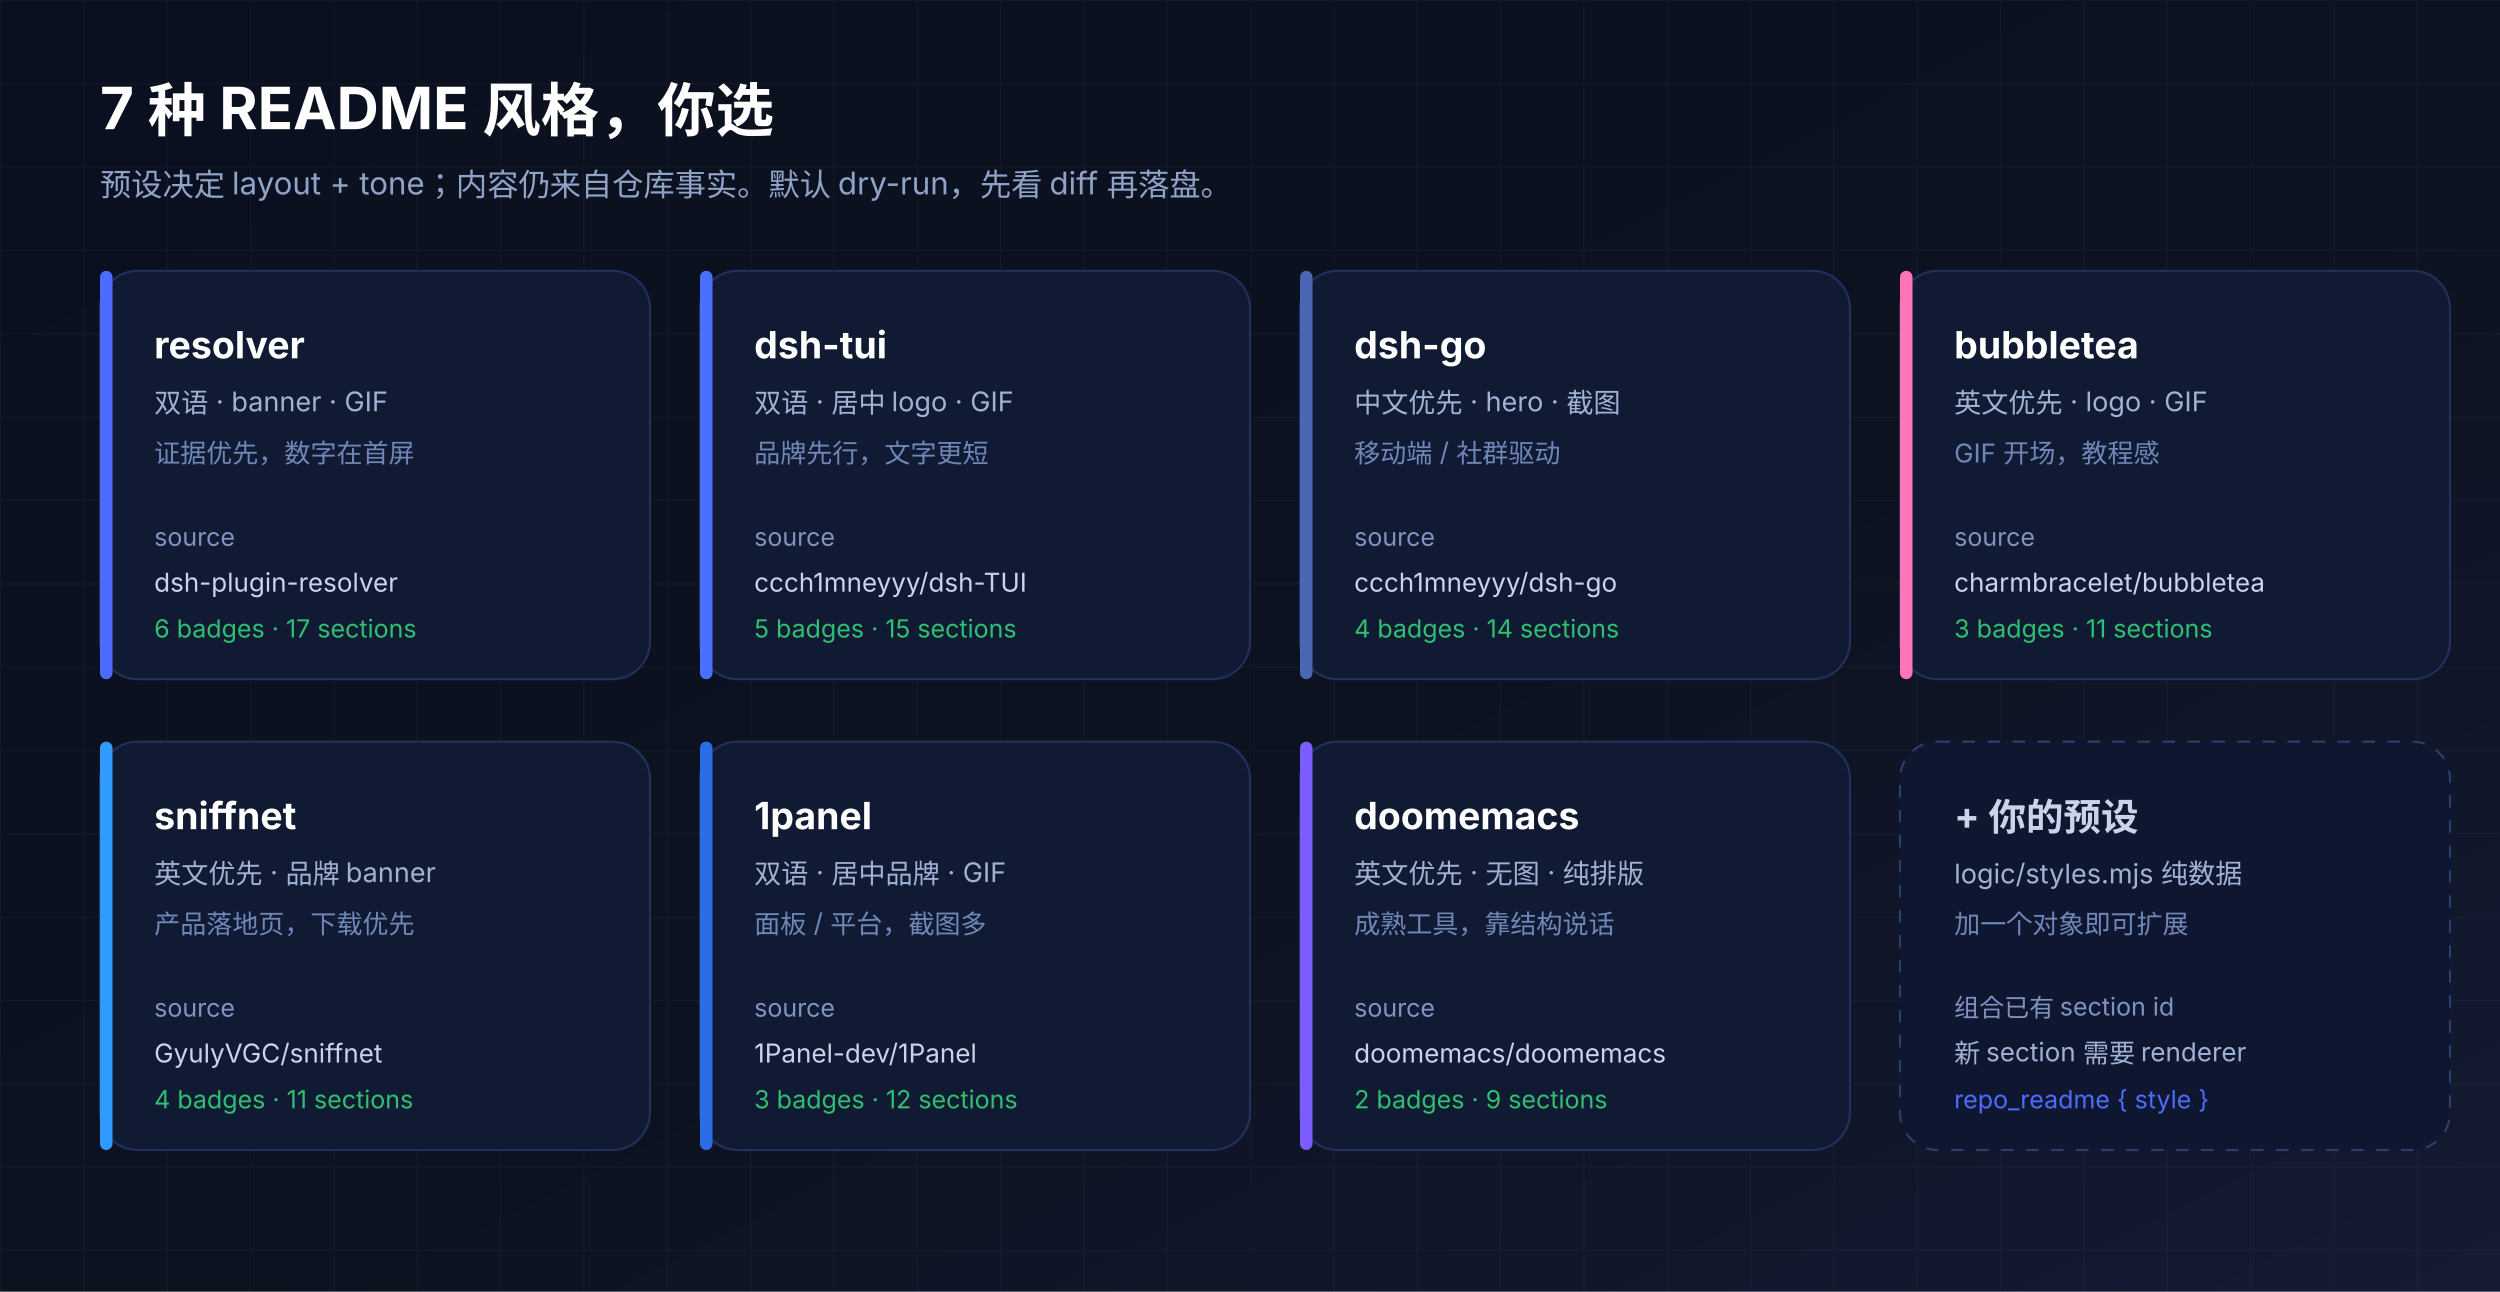
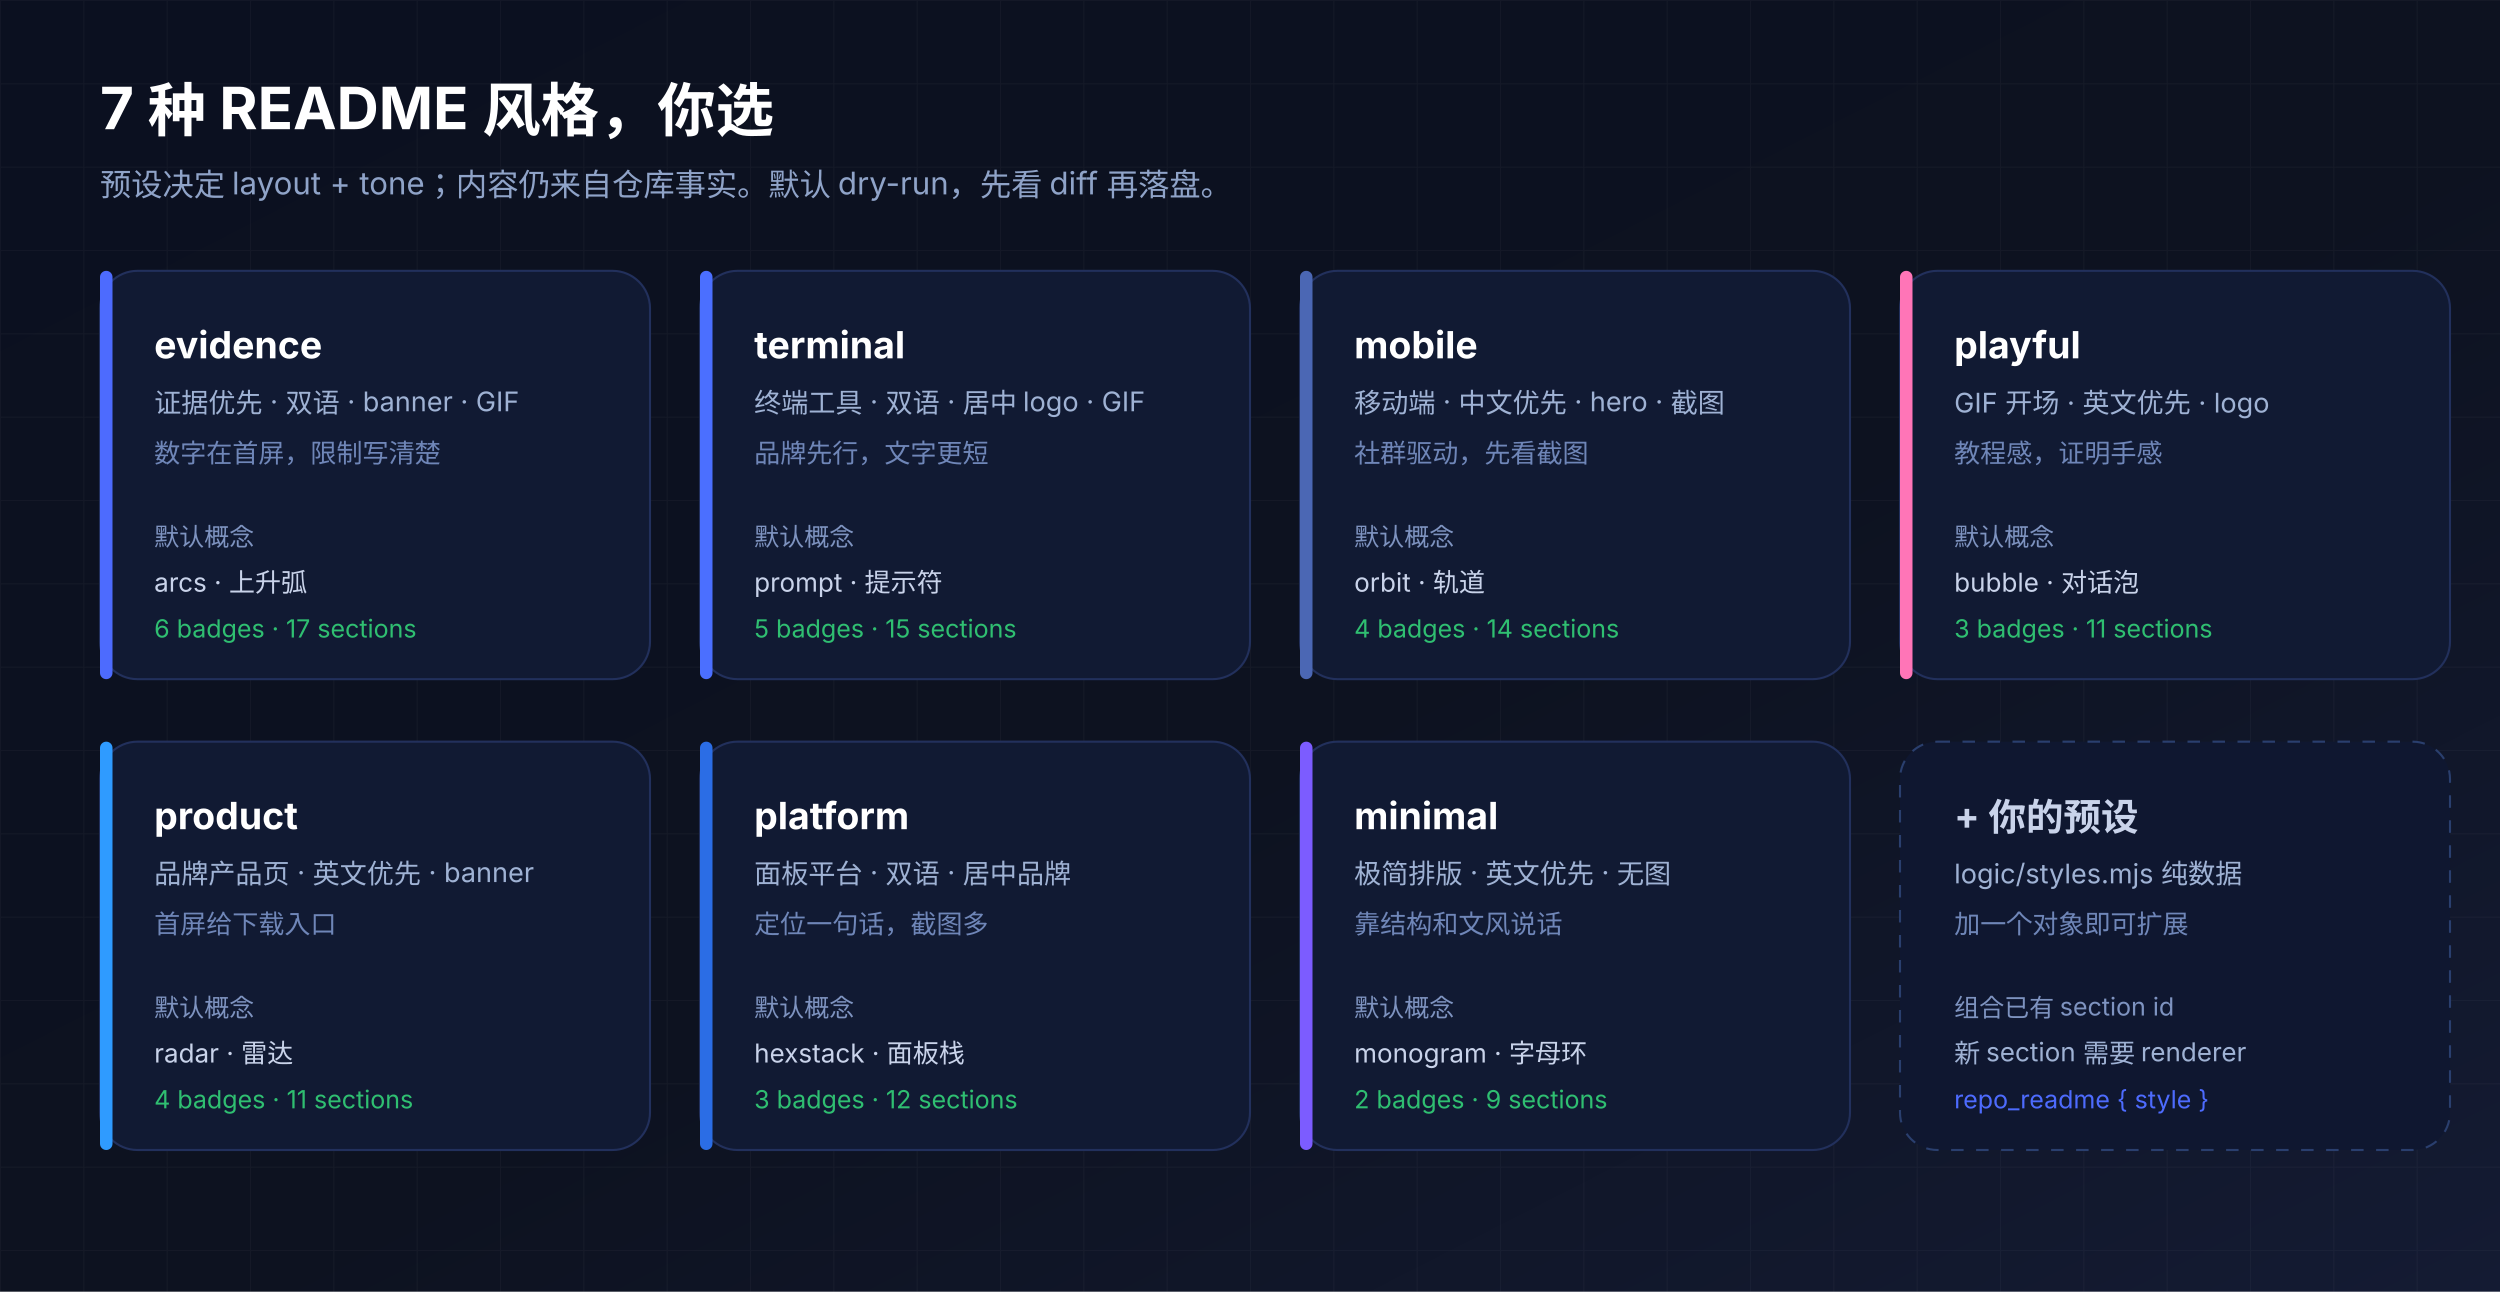
<svg xmlns="http://www.w3.org/2000/svg" viewBox="0 0 1200 620" width="1200" height="620" role="img" aria-label="Seven README style presets">
  <defs>
    <linearGradient id="bg" x1="0" y1="0" x2="1" y2="1">
      <stop offset="0" stop-color="#0B1020" />
      <stop offset="0.55" stop-color="#0D1220" />
      <stop offset="1" stop-color="#141B33" />
    </linearGradient>
    <pattern id="grid" width="40" height="40" patternUnits="userSpaceOnUse">
      <path d="M40 0H0V40" fill="none" stroke="#FFFFFF" stroke-opacity="0.035" stroke-width="1" />
    </pattern>
  </defs>
  <rect width="1200" height="620" fill="url(#bg)" />
  <rect width="1200" height="620" fill="url(#grid)" />
  <text x="48" y="62" font-family="Inter, 'Segoe UI', 'PingFang SC', 'Microsoft YaHei', sans-serif" font-size="28" font-weight="700" fill="#FFFFFF">7 种 README 风格，你选</text>
  <text x="48" y="94" font-family="Inter, 'Segoe UI', 'PingFang SC', 'Microsoft YaHei', sans-serif" font-size="15" fill="#8FA3C8">预设决定 layout + tone；内容仍来自仓库事实。默认 dry-run，先看 diff 再落盘。</text>
  <g font-family="Inter, 'Segoe UI', 'PingFang SC', 'Microsoft YaHei', sans-serif">
    <g transform="translate(48 130)">
      <rect width="264" height="196" rx="18" fill="#111A33" stroke="#22305C" />
      <rect width="6" height="196" rx="3" fill="#4D6BFE" />
-       <text x="26" y="42" font-size="18" font-weight="700" fill="#FFFFFF">resolver</text>
-       <text x="26" y="68" font-size="13" fill="#9FB2D4">双语 · banner · GIF</text>
-       <text x="26" y="92" font-size="12.5" fill="#6F86B8">证据优先，数字在首屏</text>
-       <text x="26" y="132" font-size="12" fill="#7E93C0">source</text>
-       <text x="26" y="154" font-size="12.5" fill="#C9D3EA">dsh-plugin-resolver</text>
+       <text x="26" y="42" font-size="18" font-weight="700" fill="#FFFFFF">evidence</text>
+       <text x="26" y="68" font-size="13" fill="#9FB2D4">证据优先 · 双语 · banner · GIF</text>
+       <text x="26" y="92" font-size="12.5" fill="#6F86B8">数字在首屏，限制写清楚</text>
+       <text x="26" y="132" font-size="12" fill="#7E93C0">默认概念</text>
+       <text x="26" y="154" font-size="12.5" fill="#C9D3EA">arcs · 上升弧</text>
      <text x="26" y="176" font-size="12" fill="#2FBF71">6 badges · 17 sections</text>
    </g>
    <g transform="translate(336 130)">
      <rect width="264" height="196" rx="18" fill="#111A33" stroke="#22305C" />
      <rect width="6" height="196" rx="3" fill="#4B6FFF" />
-       <text x="26" y="42" font-size="18" font-weight="700" fill="#FFFFFF">dsh-tui</text>
-       <text x="26" y="68" font-size="13" fill="#9FB2D4">双语 · 居中 logo · GIF</text>
+       <text x="26" y="42" font-size="18" font-weight="700" fill="#FFFFFF">terminal</text>
+       <text x="26" y="68" font-size="13" fill="#9FB2D4">终端工具 · 双语 · 居中 logo · GIF</text>
      <text x="26" y="92" font-size="12.5" fill="#6F86B8">品牌先行，文字更短</text>
-       <text x="26" y="132" font-size="12" fill="#7E93C0">source</text>
-       <text x="26" y="154" font-size="12.5" fill="#C9D3EA">ccch1mneyyy/dsh-TUI</text>
+       <text x="26" y="132" font-size="12" fill="#7E93C0">默认概念</text>
+       <text x="26" y="154" font-size="12.5" fill="#C9D3EA">prompt · 提示符</text>
      <text x="26" y="176" font-size="12" fill="#2FBF71">5 badges · 15 sections</text>
    </g>
    <g transform="translate(624 130)">
      <rect width="264" height="196" rx="18" fill="#111A33" stroke="#22305C" />
      <rect width="6" height="196" rx="3" fill="#4B67B4" />
-       <text x="26" y="42" font-size="18" font-weight="700" fill="#FFFFFF">dsh-go</text>
-       <text x="26" y="68" font-size="13" fill="#9FB2D4">中文优先 · hero · 截图</text>
-       <text x="26" y="92" font-size="12.5" fill="#6F86B8">移动端 / 社群驱动</text>
-       <text x="26" y="132" font-size="12" fill="#7E93C0">source</text>
-       <text x="26" y="154" font-size="12.5" fill="#C9D3EA">ccch1mneyyy/dsh-go</text>
+       <text x="26" y="42" font-size="18" font-weight="700" fill="#FFFFFF">mobile</text>
+       <text x="26" y="68" font-size="13" fill="#9FB2D4">移动端 · 中文优先 · hero · 截图</text>
+       <text x="26" y="92" font-size="12.5" fill="#6F86B8">社群驱动，先看截图</text>
+       <text x="26" y="132" font-size="12" fill="#7E93C0">默认概念</text>
+       <text x="26" y="154" font-size="12.5" fill="#C9D3EA">orbit · 轨道</text>
      <text x="26" y="176" font-size="12" fill="#2FBF71">4 badges · 14 sections</text>
    </g>
    <g transform="translate(912 130)">
      <rect width="264" height="196" rx="18" fill="#111A33" stroke="#22305C" />
      <rect width="6" height="196" rx="3" fill="#FF75B7" />
-       <text x="26" y="42" font-size="18" font-weight="700" fill="#FFFFFF">bubbletea</text>
-       <text x="26" y="68" font-size="13" fill="#9FB2D4">英文优先 · logo · GIF</text>
-       <text x="26" y="92" font-size="12.5" fill="#6F86B8">GIF 开场，教程感</text>
-       <text x="26" y="132" font-size="12" fill="#7E93C0">source</text>
-       <text x="26" y="154" font-size="12.5" fill="#C9D3EA">charmbracelet/bubbletea</text>
+       <text x="26" y="42" font-size="18" font-weight="700" fill="#FFFFFF">playful</text>
+       <text x="26" y="68" font-size="13" fill="#9FB2D4">GIF 开场 · 英文优先 · logo</text>
+       <text x="26" y="92" font-size="12.5" fill="#6F86B8">教程感，证明手感</text>
+       <text x="26" y="132" font-size="12" fill="#7E93C0">默认概念</text>
+       <text x="26" y="154" font-size="12.5" fill="#C9D3EA">bubble · 对话泡</text>
      <text x="26" y="176" font-size="12" fill="#2FBF71">3 badges · 11 sections</text>
    </g>
    <g transform="translate(48 356)">
      <rect width="264" height="196" rx="18" fill="#111A33" stroke="#22305C" />
      <rect width="6" height="196" rx="3" fill="#2F9BFF" />
-       <text x="26" y="42" font-size="18" font-weight="700" fill="#FFFFFF">sniffnet</text>
-       <text x="26" y="68" font-size="13" fill="#9FB2D4">英文优先 · 品牌 banner</text>
-       <text x="26" y="92" font-size="12.5" fill="#6F86B8">产品落地页，下载优先</text>
-       <text x="26" y="132" font-size="12" fill="#7E93C0">source</text>
-       <text x="26" y="154" font-size="12.5" fill="#C9D3EA">GyulyVGC/sniffnet</text>
+       <text x="26" y="42" font-size="18" font-weight="700" fill="#FFFFFF">product</text>
+       <text x="26" y="68" font-size="13" fill="#9FB2D4">品牌产品页 · 英文优先 · banner</text>
+       <text x="26" y="92" font-size="12.5" fill="#6F86B8">首屏给下载入口</text>
+       <text x="26" y="132" font-size="12" fill="#7E93C0">默认概念</text>
+       <text x="26" y="154" font-size="12.5" fill="#C9D3EA">radar · 雷达</text>
      <text x="26" y="176" font-size="12" fill="#2FBF71">4 badges · 11 sections</text>
    </g>
    <g transform="translate(336 356)">
      <rect width="264" height="196" rx="18" fill="#111A33" stroke="#22305C" />
      <rect width="6" height="196" rx="3" fill="#2B6DE5" />
-       <text x="26" y="42" font-size="18" font-weight="700" fill="#FFFFFF">1panel</text>
-       <text x="26" y="68" font-size="13" fill="#9FB2D4">双语 · 居中品牌 · GIF</text>
-       <text x="26" y="92" font-size="12.5" fill="#6F86B8">面板 / 平台，截图多</text>
-       <text x="26" y="132" font-size="12" fill="#7E93C0">source</text>
-       <text x="26" y="154" font-size="12.5" fill="#C9D3EA">1Panel-dev/1Panel</text>
+       <text x="26" y="42" font-size="18" font-weight="700" fill="#FFFFFF">platform</text>
+       <text x="26" y="68" font-size="13" fill="#9FB2D4">面板平台 · 双语 · 居中品牌</text>
+       <text x="26" y="92" font-size="12.5" fill="#6F86B8">定位一句话，截图多</text>
+       <text x="26" y="132" font-size="12" fill="#7E93C0">默认概念</text>
+       <text x="26" y="154" font-size="12.5" fill="#C9D3EA">hexstack · 面板栈</text>
      <text x="26" y="176" font-size="12" fill="#2FBF71">3 badges · 12 sections</text>
    </g>
    <g transform="translate(624 356)">
      <rect width="264" height="196" rx="18" fill="#111A33" stroke="#22305C" />
      <rect width="6" height="196" rx="3" fill="#7C5CFF" />
-       <text x="26" y="42" font-size="18" font-weight="700" fill="#FFFFFF">doomemacs</text>
-       <text x="26" y="68" font-size="13" fill="#9FB2D4">英文优先 · 无图 · 纯排版</text>
-       <text x="26" y="92" font-size="12.5" fill="#6F86B8">成熟工具，靠结构说话</text>
-       <text x="26" y="132" font-size="12" fill="#7E93C0">source</text>
-       <text x="26" y="154" font-size="12.5" fill="#C9D3EA">doomemacs/doomemacs</text>
+       <text x="26" y="42" font-size="18" font-weight="700" fill="#FFFFFF">minimal</text>
+       <text x="26" y="68" font-size="13" fill="#9FB2D4">极简排版 · 英文优先 · 无图</text>
+       <text x="26" y="92" font-size="12.5" fill="#6F86B8">靠结构和文风说话</text>
+       <text x="26" y="132" font-size="12" fill="#7E93C0">默认概念</text>
+       <text x="26" y="154" font-size="12.5" fill="#C9D3EA">monogram · 字母环</text>
      <text x="26" y="176" font-size="12" fill="#2FBF71">2 badges · 9 sections</text>
    </g>
    <g transform="translate(912 356)">
      <rect width="264" height="196" rx="18" fill="#0F1730" stroke="#2A3F6E" stroke-dasharray="6 6" />
      <text x="26" y="42" font-size="18" font-weight="700" fill="#C9D3EA">+ 你的预设</text>
      <text x="26" y="68" font-size="13" fill="#9FB2D4">logic/styles.mjs 纯数据</text>
      <text x="26" y="92" font-size="12.5" fill="#6F86B8">加一个对象即可扩展</text>
      <text x="26" y="132" font-size="12" fill="#7E93C0">组合已有 section id</text>
      <text x="26" y="154" font-size="12.5" fill="#9FB2D4">新 section 需要 renderer</text>
      <text x="26" y="176" font-size="12" fill="#4D6BFE">repo_readme { style }</text>
    </g>
  </g>
</svg>
